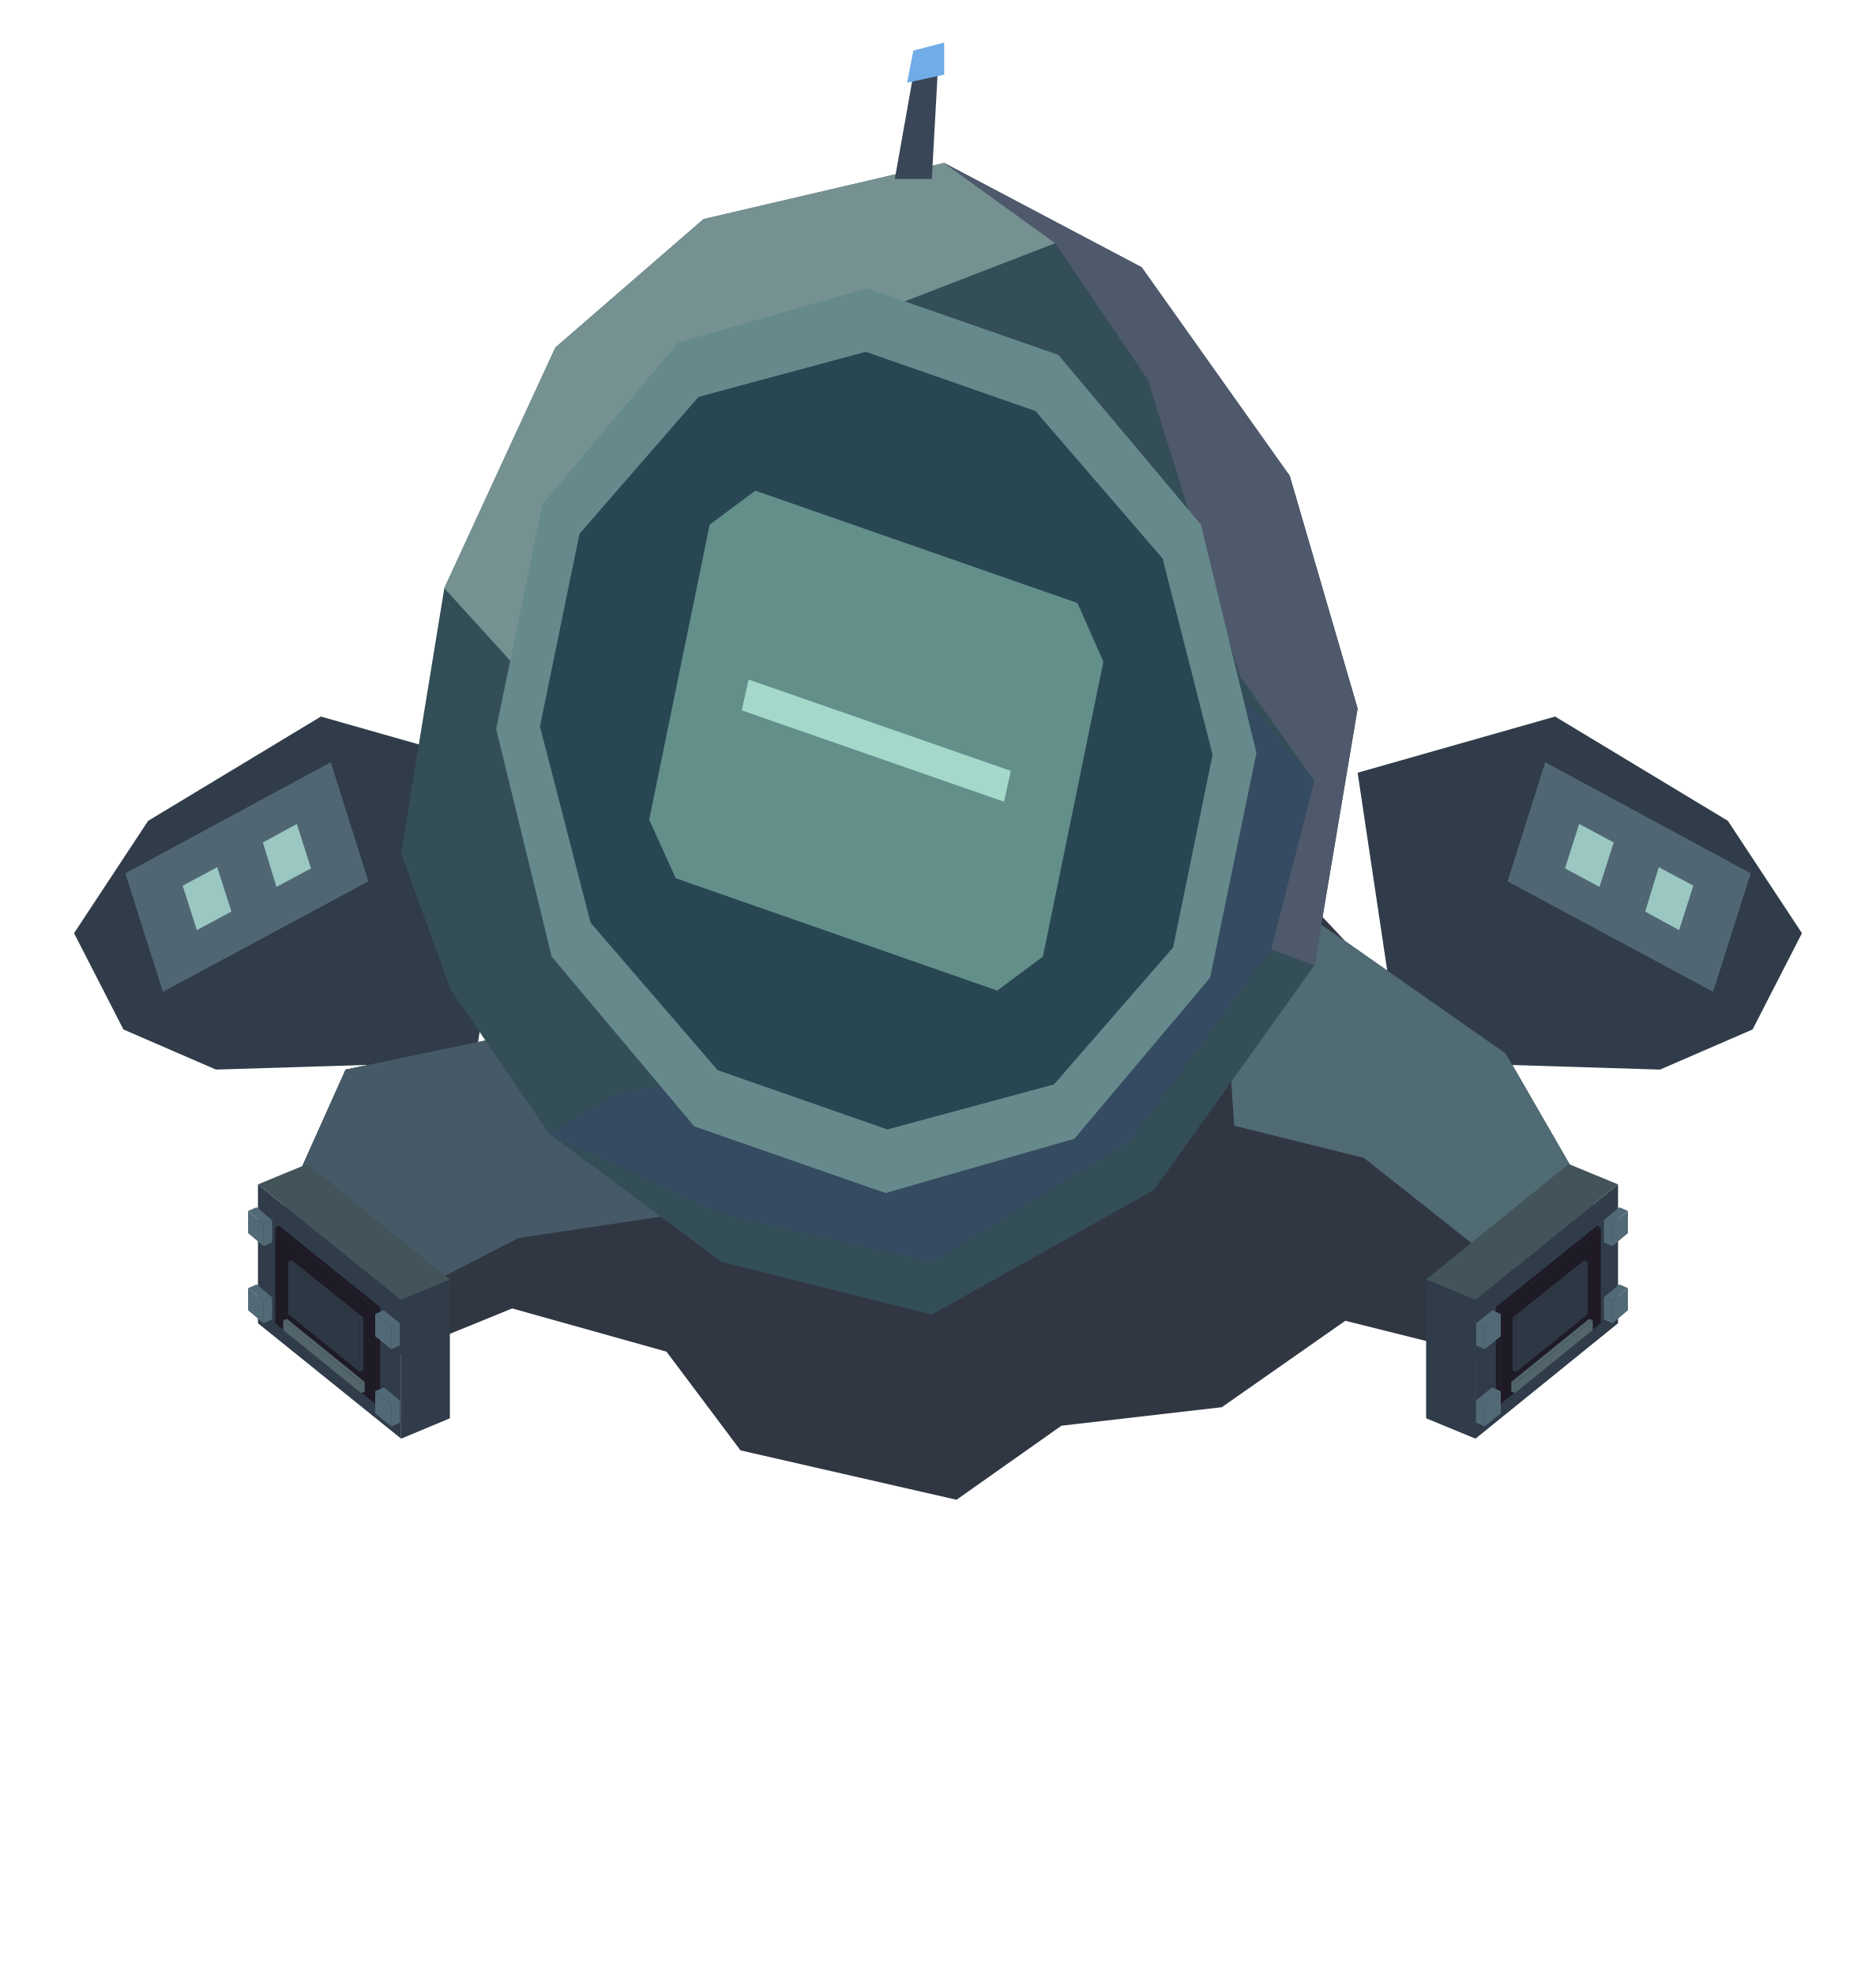
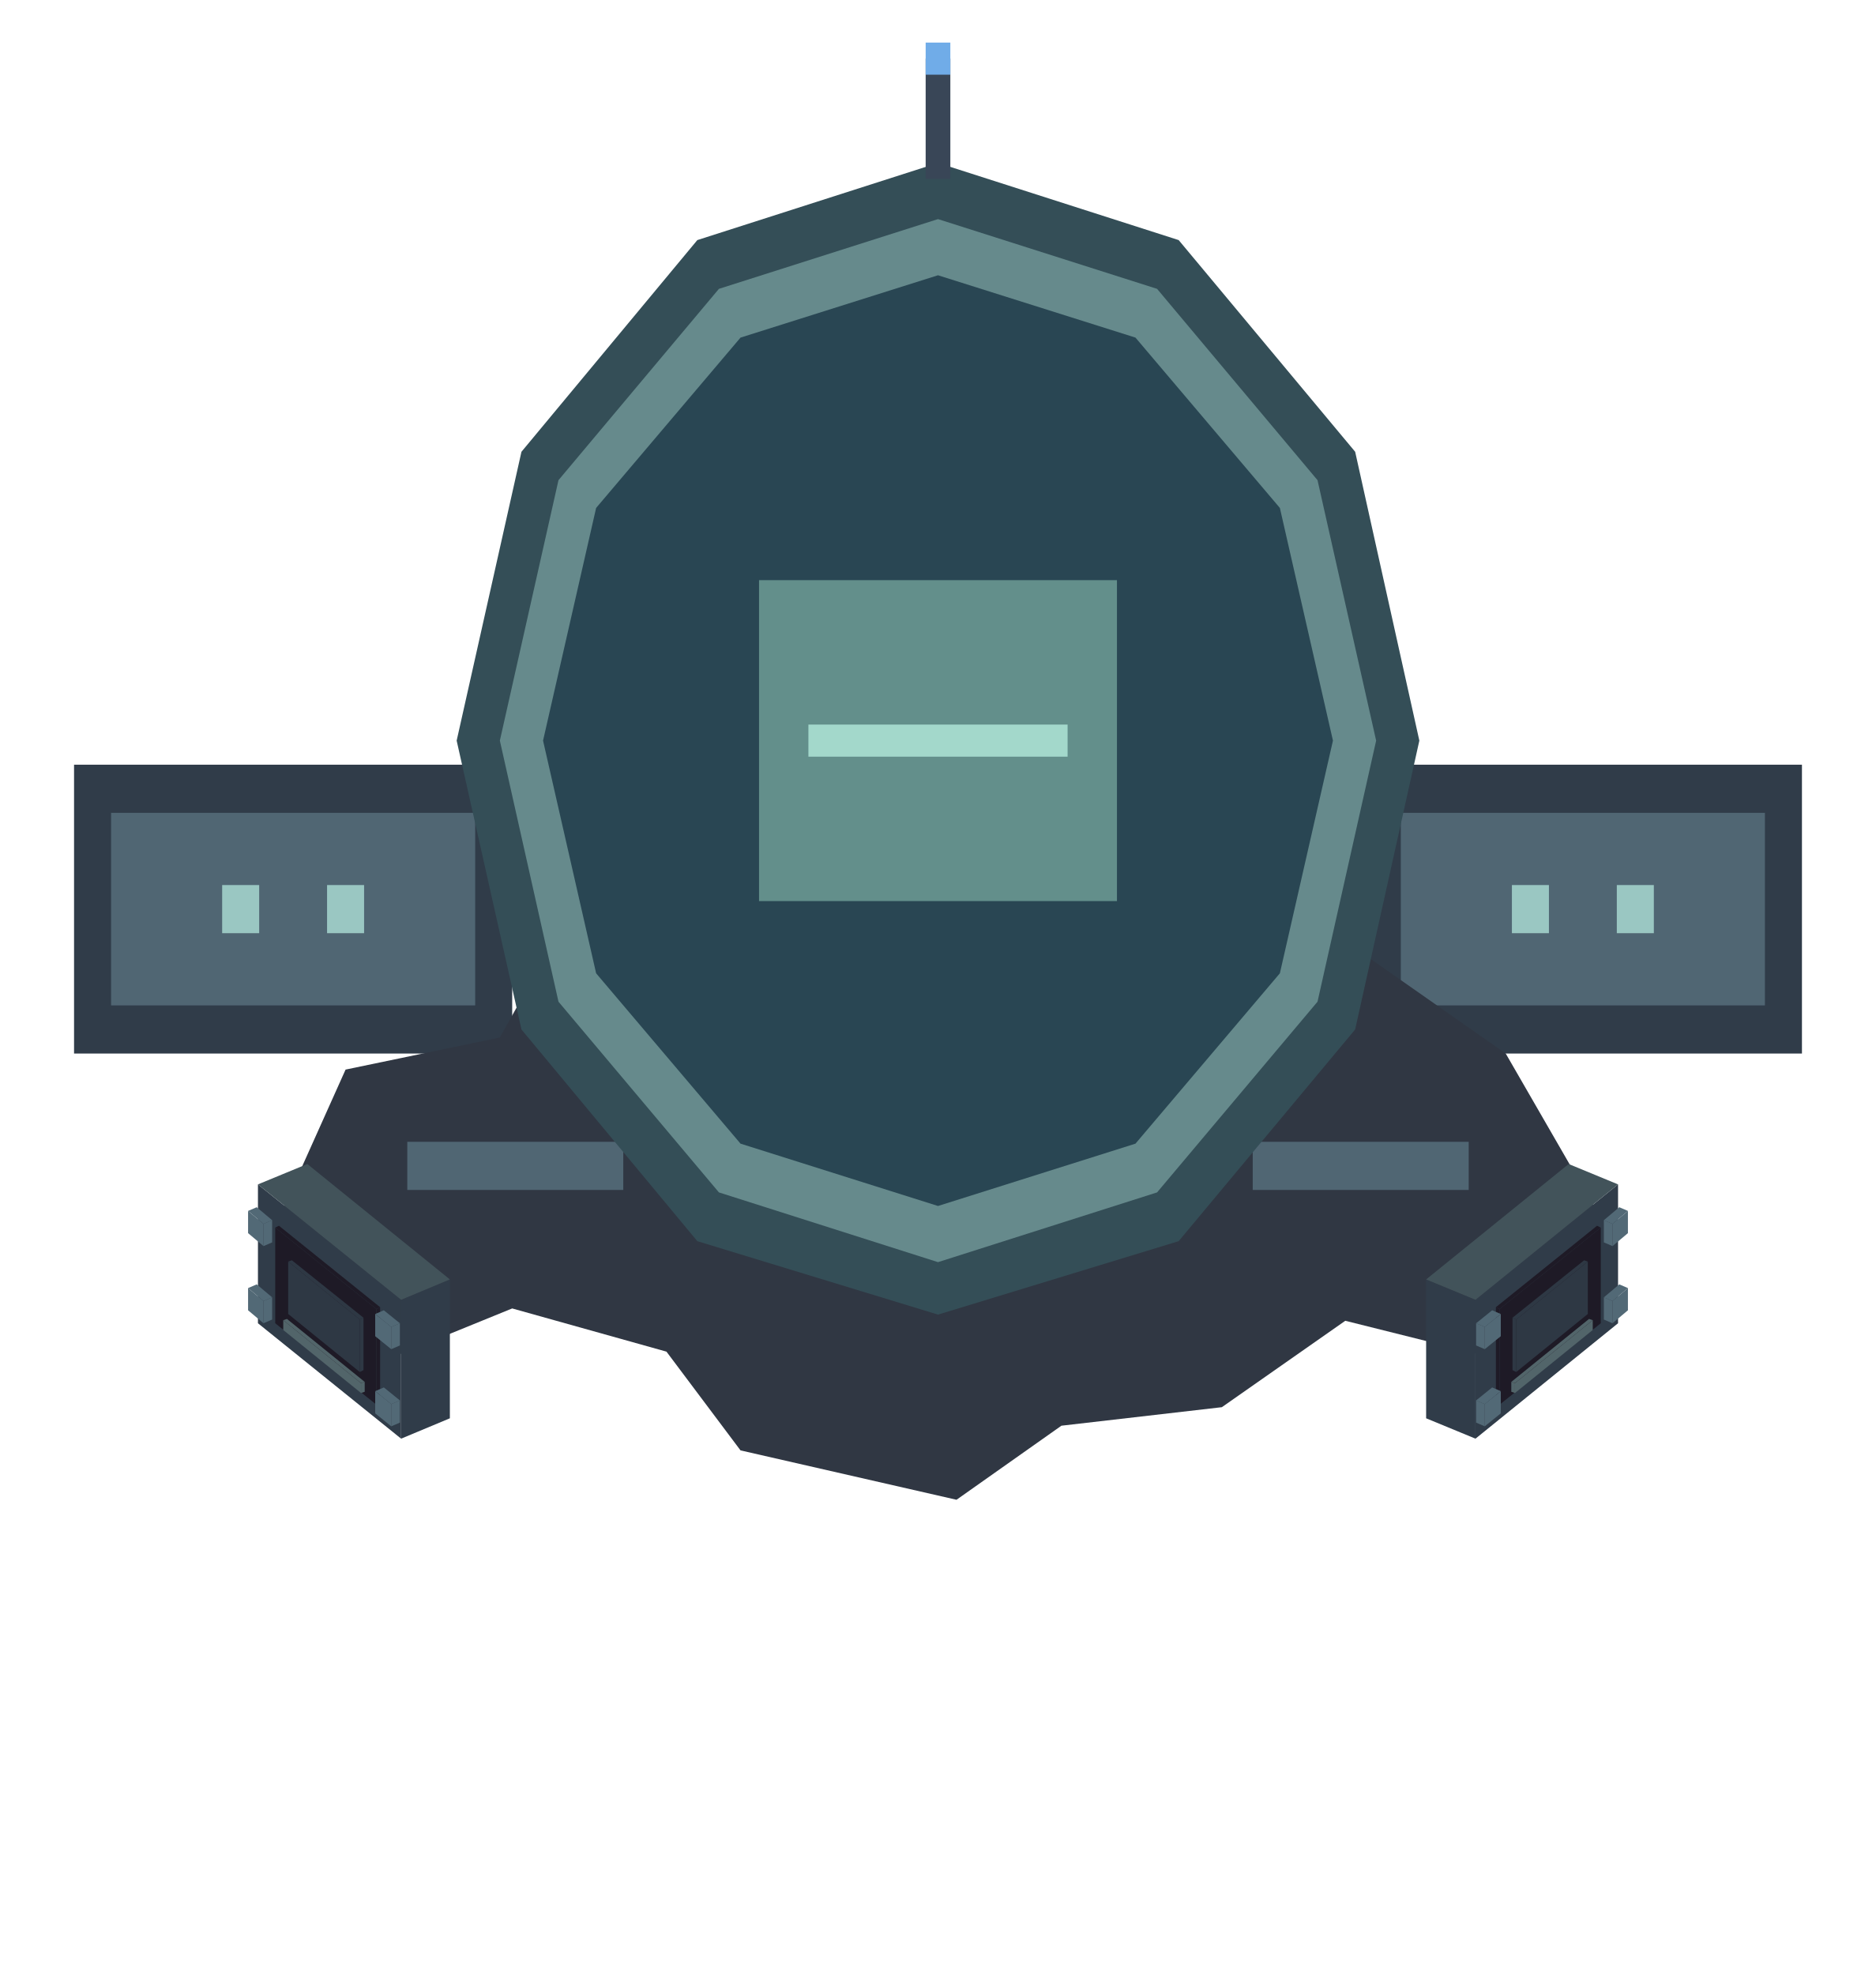
<svg xmlns="http://www.w3.org/2000/svg" width="166.25" height="175" viewBox="0 0 304 320">
-   <polygon fill="#303c49" points="84,125.2 52,116.1 24,133 12,151.2 20,166.8 35,173.3 77,172" />
-   <polygon fill="#506673" points="53.6,123.5 20.3,141.5 26.4,160.7 59.7,142.8" />
-   <polygon fill="#9ac7c2" points="48.1,133.5 42.6,136.5 44.8,143.7 50.4,140.7" />
-   <polygon fill="#9ac7c2" points="35.2,140.5 29.6,143.5 31.9,150.7 37.5,147.7" />
-   <polygon fill="#303c49" points="220,125.2 252,116.1 280,133 292,151.2 284,166.8 269,173.3 227,172" />
-   <polygon fill="#506673" points="250.4,123.5 283.7,141.5 277.6,160.7 244.3,142.8" />
-   <polygon fill="#9ac7c2" points="255.9,133.5 261.5,136.5 259.2,143.7 253.6,140.7" />
-   <polygon fill="#9ac7c2" points="268.8,140.5 274.4,143.5 272.1,150.7 266.6,147.7" />
+   <polygon fill="#303c49" points="83,123.9 12,123.9 12,170.7 83,170.7" />
+   <polygon fill="#506673" points="77,131.7 18,131.7 18,162.9 77,162.9" />
+   <polygon fill="#9ac7c2" points="59,143.4 53,143.4 53,151.2 59,151.2" />
+   <polygon fill="#9ac7c2" points="42,143.4 36,143.4 36,151.2 42,151.2" />
+   <polygon fill="#303c49" points="221,123.9 292,123.9 292,170.7 221,170.7" />
+   <polygon fill="#506673" points="227,131.7 286,131.7 286,162.9 227,162.9" />
+   <polygon fill="#9ac7c2" points="245,143.4 251,143.4 251,151.2 245,151.2" />
+   <polygon fill="#9ac7c2" points="262,143.4 268,143.4 268,151.2 262,151.2" />
  <polygon fill="#303743" points="42,204.5 56,173.3 81,168.1 97,139.5 196,129.1 218,152.5 244,170.7 262,201.9 250,222 218,214 198,228 172,231 155,243 120,235 108,219 83,212 56,223" />
-   <polygon fill="#455966" points="42,204.5 56,173.3 81,168.1 108,182.4 110,196.7 84,200.6 56,215" />
-   <polygon fill="#506b73" points="197,138.2 218,152.5 244,170.7 262,201.9 244,205.8 221,187.6 200,182.4" />
-   <polygon fill="#344e57" points="65,138.2 72,95.3 90,56.3 114,35.5 153,26.4 185,43.3 209,77.1 220,114.8 213,156.4 187,192.8 151,213 117,204.5 89,183.7 73,160.3" />
-   <polygon fill="#769192" points="72,95.3 90,56.3 114,35.5 153,26.4 171,39.4 134,53.7 104,74.5 85,109.6" />
-   <polygon fill="#354b61" points="89,183.7 100,177.2 144,169.4 179,144.7 202,113.5 213,126.5 206,153.8 183,185 151,204.5 117,196.7" />
-   <polygon fill="#4f596c" points="153,26.4 185,43.3 209,77.1 220,114.8 213,156.4 206,153.8 213,126.5 201,109.6 186,61.5 171,39.4" />
-   <polygon fill="#668a8c" points="196.1,158.4 174.1,184.5 143.5,193.3 112.5,182.5 89.4,155 80.4,118.1 87.9,81.7 109.9,55.5 140.5,46.7 171.5,57.5 194.6,85 203.6,122" />
-   <polygon fill="#294653" points="190.1,153.5 170.8,175.7 143.8,183 116.3,173.4 95.7,149.5 87.5,117.7 93.9,86.5 113.2,64.3 140.3,57 167.8,66.6 188.4,90.5 196.5,122.3" />
-   <polygon fill="#638f8b" points="115,85 122.4,79.5 174.6,97.7 178.8,107.2 169,155 161.6,160.5 109.5,142.3 105.2,132.8" />
-   <polygon fill="#a3d8cb" points="121.3,110.1 163.8,124.9 162.7,129.9 120.2,115.1" />
-   <polygon fill="#394657" points="145,29 148,12.1 152,10.8 151,29" />
-   <polygon fill="#70ace8" points="147,13.4 148,8.2 153,6.9 153,12.1" />
+   <polygon fill="#506673" points="101,185 66,185 66,192.8 101,192.8" />
+   <polygon fill="#506673" points="203,185 238,185 238,192.8 203,192.8" />
+   <polygon fill="#344e57" points="230,120 219.6,166.8 191,201.1 152,213 113,201.1 84.5,166.8 74,120 84.5,73.2 113,38.9 152,26.4 191,38.9 219.6,73.2" />
+   <polygon fill="#668a8c" points="223,120 213.5,162.3 187.5,193.2 152,204.5 116.5,193.2 90.5,162.3 81,120 90.5,77.8 116.5,46.8 152,35.5 187.5,46.8 213.5,77.8" />
+   <polygon fill="#294653" points="216,120 207.4,157.7 184,185.3 152,195.4 120,185.3 96.6,157.7 88,120 96.6,82.3 120,54.7 152,44.6 184,54.7 207.4,82.3" />
+   <polygon fill="#638f8b" points="123,94 181,94 181,146 123,146" />
+   <polygon fill="#a3d8cb" points="131,117.4 173,117.4 173,122.6 131,122.6" />
+   <polygon fill="#394657" points="150,9.5 154,9.5 154,29 150,29" />
+   <polygon fill="#70ace8" points="150,6.9 154,6.9 154,12.1 150,12.1" />
  <polygon fill="#303c49" points="65,210.6 72.9,207.3 72.9,229.8 65,233.1" />
  <polygon fill="#303c49" points="41.8,191.9 65,210.6 65,233.1 41.8,214.4" />
  <polygon fill="#42535a" points="72.9,207.3 65,210.6 41.8,191.9 49.8,188.6" />
  <polygon fill="#1e1a26" points="61,212.1 61.6,211.8 61.6,227.3 61,227.6" />
  <polygon fill="#1e1a26" points="44.6,198.9 61,212.1 61,227.6 44.6,214.4" />
  <polygon fill="#1e1a26" points="61.6,211.8 61,212.1 44.6,198.9 45.2,198.6" />
  <polygon fill="#2e3844" points="58.3,213.8 58.9,213.5 58.9,222 58.3,222.3" />
  <polygon fill="#2e3844" points="46.7,204.4 58.3,213.8 58.3,222.3 46.7,212.9" />
  <polygon fill="#2e3844" points="58.9,213.5 58.3,213.8 46.7,204.4 47.3,204.2" />
  <polygon fill="#52656a" points="58.5,224.1 59.1,223.9 59.1,225.5 58.5,225.7" />
  <polygon fill="#52656a" points="45.9,213.9 58.5,224.1 58.5,225.7 45.9,215.5" />
  <polygon fill="#52656a" points="59.1,223.9 58.5,224.1 45.9,213.9 46.5,213.7" />
  <polygon fill="#526976" points="63.4,227.5 64.8,226.9 64.8,230.5 63.4,231.1" />
  <polygon fill="#526976" points="60.8,225.4 63.4,227.5 63.4,231.1 60.8,229" />
  <polygon fill="#526976" points="64.8,226.9 63.4,227.5 60.8,225.4 62.2,224.8" />
  <polygon fill="#526976" points="63.4,215 64.8,214.4 64.8,218 63.4,218.6" />
  <polygon fill="#526976" points="60.8,212.9 63.4,215 63.4,218.6 60.8,216.5" />
  <polygon fill="#526976" points="64.8,214.4 63.4,215 60.8,212.9 62.2,212.3" />
  <polygon fill="#526976" points="42.7,210.8 44.1,210.2 44.1,213.8 42.7,214.4" />
  <polygon fill="#526976" points="40.2,208.7 42.7,210.8 42.7,214.4 40.2,212.3" />
  <polygon fill="#526976" points="44.1,210.2 42.7,210.8 40.2,208.7 41.6,208.1" />
  <polygon fill="#526976" points="42.7,198.3 44.1,197.7 44.1,201.3 42.7,201.9" />
  <polygon fill="#526976" points="40.2,196.2 42.7,198.3 42.7,201.9 40.2,199.8" />
  <polygon fill="#526976" points="44.1,197.7 42.7,198.3 40.2,196.2 41.6,195.6" />
  <polygon fill="#303c49" points="239.1,210.6 262.2,191.9 262.2,214.4 239.1,233.1" />
  <polygon fill="#303c49" points="231.1,207.3 239.1,210.6 239.1,233.1 231.1,229.8" />
  <polygon fill="#42535a" points="254.2,188.6 262.2,191.9 239.1,210.6 231.1,207.3" />
  <polygon fill="#1e1a26" points="243,212.1 259.4,198.9 259.4,214.4 243,227.6" />
  <polygon fill="#1e1a26" points="242.4,211.8 243,212.1 243,227.6 242.4,227.3" />
  <polygon fill="#1e1a26" points="258.8,198.6 259.4,198.9 243,212.1 242.4,211.8" />
  <polygon fill="#2e3844" points="245.7,213.8 257.3,204.4 257.3,212.9 245.7,222.3" />
  <polygon fill="#2e3844" points="245.1,213.5 245.7,213.8 245.7,222.3 245.1,222" />
  <polygon fill="#2e3844" points="256.7,204.2 257.3,204.4 245.7,213.8 245.1,213.5" />
  <polygon fill="#52656a" points="245.5,224.1 258.1,213.9 258.1,215.5 245.5,225.7" />
  <polygon fill="#52656a" points="244.9,223.9 245.5,224.1 245.5,225.7 244.9,225.5" />
  <polygon fill="#52656a" points="257.5,213.7 258.1,213.9 245.5,224.1 244.9,223.9" />
  <polygon fill="#526976" points="261.3,210.8 263.8,208.7 263.8,212.3 261.3,214.4" />
  <polygon fill="#526976" points="259.9,210.2 261.3,210.8 261.3,214.4 259.9,213.8" />
  <polygon fill="#526976" points="262.4,208.1 263.8,208.7 261.3,210.8 259.9,210.2" />
  <polygon fill="#526976" points="261.3,198.3 263.8,196.2 263.8,199.8 261.3,201.9" />
  <polygon fill="#526976" points="259.9,197.7 261.3,198.3 261.3,201.9 259.9,201.3" />
  <polygon fill="#526976" points="262.4,195.6 263.8,196.2 261.3,198.3 259.9,197.7" />
  <polygon fill="#526976" points="240.6,227.5 243.2,225.4 243.2,229 240.6,231.1" />
  <polygon fill="#526976" points="239.2,226.9 240.6,227.5 240.6,231.1 239.2,230.5" />
  <polygon fill="#526976" points="241.8,224.8 243.2,225.4 240.6,227.5 239.2,226.9" />
  <polygon fill="#526976" points="240.6,215 243.2,212.9 243.2,216.5 240.6,218.6" />
  <polygon fill="#526976" points="239.2,214.4 240.6,215 240.6,218.6 239.2,218" />
  <polygon fill="#526976" points="241.8,212.3 243.2,212.9 240.6,215 239.2,214.4" />
</svg>
